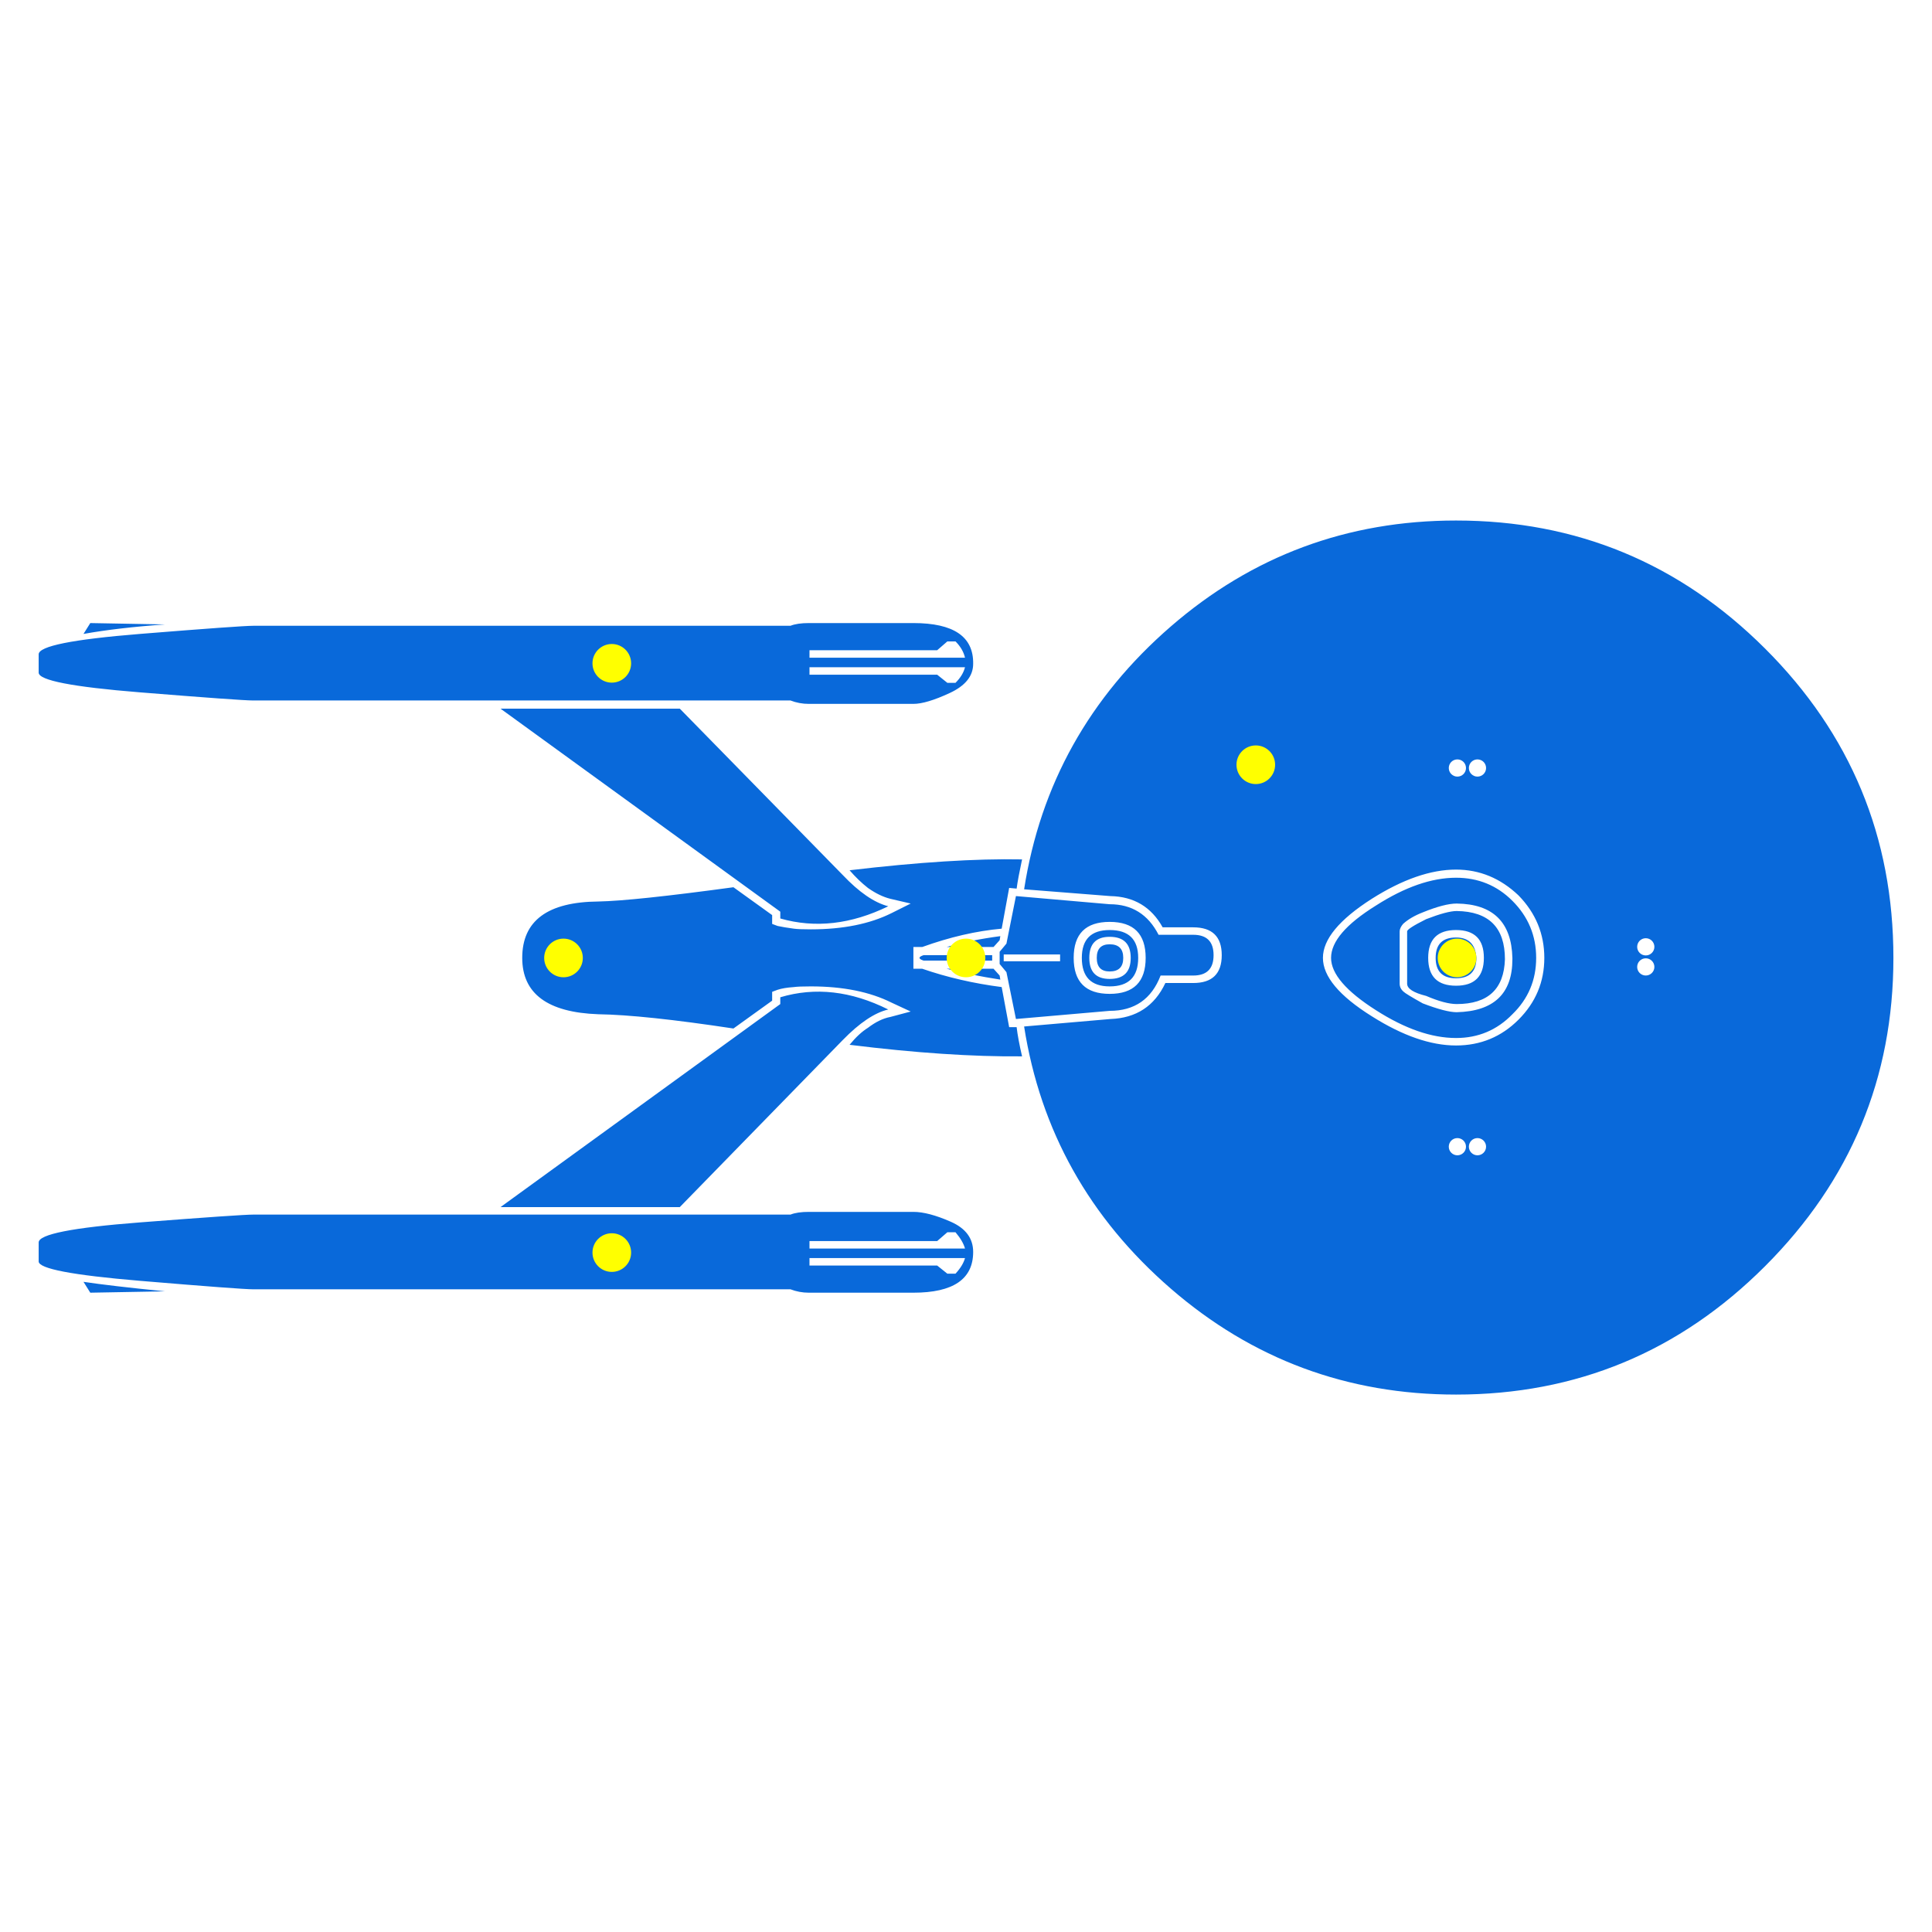
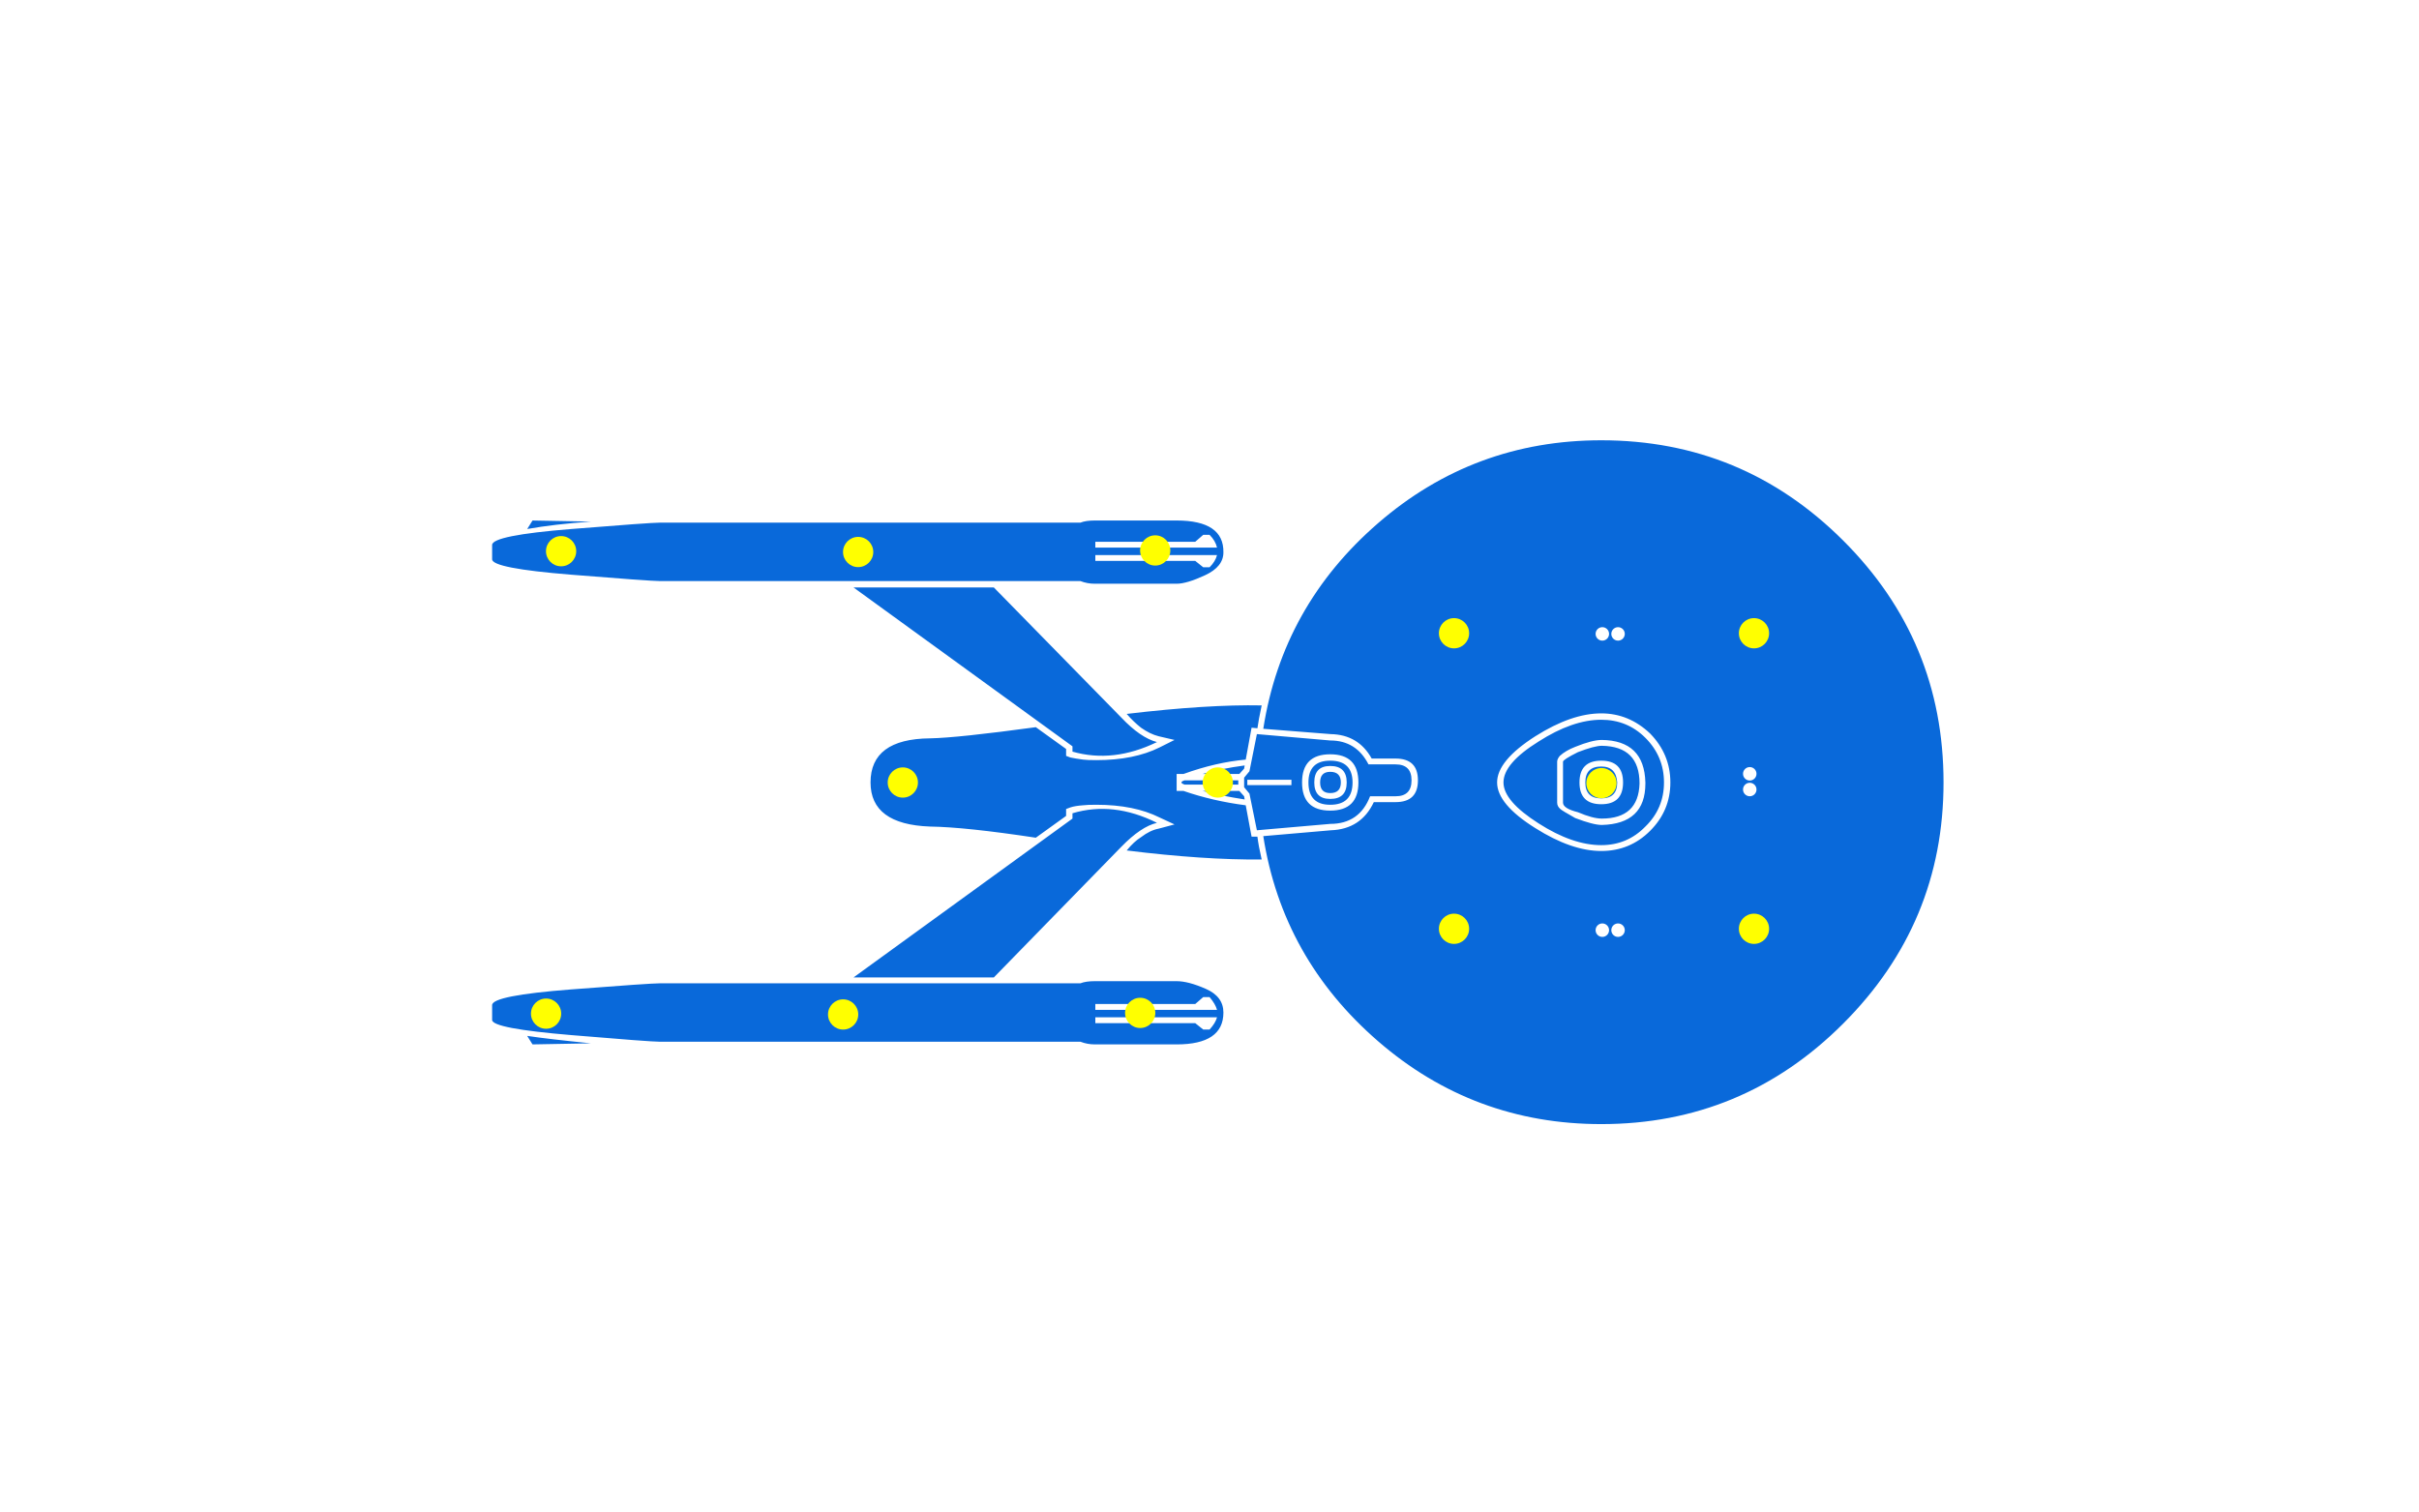
- <svg xmlns="http://www.w3.org/2000/svg" width="100%" height="100%" version="1.1" viewBox="0 0 1200 1200">
-   <path style="fill: #0969da;" d="m1096.3 402.82c-53.148-53.008-117.12-79.516-191.93-79.516-67.488 0-126.55 21.938-177.16 65.805-50.617 43.871-80.988 98.285-91.113 163.25l53.57 4.219c14.625 0.281 25.449 6.75 32.48 19.406h18.984c11.809 0 17.715 5.762 17.715 17.293s-5.906 17.293-17.715 17.293h-17.297c-6.75 14.344-18.137 21.797-34.168 22.359l-53.57 4.641c10.125 64.68 40.496 118.95 91.113 162.82 50.617 43.871 109.68 65.805 177.16 65.805 74.805 0 138.78-26.574 191.93-79.723 53.152-53.148 79.727-116.98 79.727-191.51 0-75.086-26.574-139.13-79.727-192.14zm-79.422 185.27c0 2.953 2.391 5.348 5.344 5.348 2.953 0 5.348-2.394 5.348-5.348 0-2.949-2.394-5.344-5.348-5.344-2.953 0-5.344 2.394-5.344 5.344zm-104.54-111.07c0 2.953 2.394 5.348 5.344 5.348 2.953 0 5.348-2.394 5.348-5.348s-2.394-5.344-5.348-5.344c-2.949 0-5.344 2.391-5.344 5.344zm-12.473 0c0 2.953 2.391 5.348 5.344 5.348s5.348-2.394 5.348-5.348-2.394-5.344-5.348-5.344-5.344 2.391-5.344 5.344zm117.01 123.55c0 2.949 2.391 5.344 5.344 5.344 2.953 0 5.348-2.394 5.348-5.344 0-2.953-2.394-5.348-5.348-5.348-2.953 0-5.344 2.394-5.344 5.348zm-104.54 111.66c0 2.953 2.394 5.348 5.344 5.348 2.953 0 5.348-2.394 5.348-5.348s-2.394-5.344-5.348-5.344c-2.949 0-5.344 2.391-5.344 5.344zm-12.473 0c0 2.953 2.391 5.348 5.344 5.348s5.348-2.394 5.348-5.348-2.394-5.344-5.348-5.344-5.344 2.391-5.344 5.344zm-848-318.48c14.062-2.531 30.934-4.5 50.621-5.906l-46.402-0.844zm499.86 169.15c-8.719-2.25-18.141-8.719-28.266-19.402l-101.23-103.35h-111.36l173.79 126.12v4.219c21.652 6.184 44.008 3.656 67.07-7.594zm47.664-148.48c-0.844 3.371-2.812 6.606-5.906 9.699h-5.062l-6.324-5.062h-79.305v-4.637zm-5.906-16.031c3.094 3.094 5.062 6.469 5.906 10.125h-96.598v-4.641h79.305l6.324-5.484zm-541.62 397.78 4.219 6.746 46.402-0.844c-22.5-2.246-39.371-4.215-50.621-5.902zm499.86-169.15c-23.062-11.531-45.418-14.062-67.07-7.594v4.219l-173.79 126.12h111.36l101.23-103.77c10.406-10.684 19.828-17.012 28.266-18.98zm47.664 148.48h-96.598v-4.641h79.305l6.324-5.481h5.062c3.094 3.652 5.062 7.027 5.906 10.121zm-5.906 15.609h-5.062l-6.324-5.062h-79.305v-4.641h96.598c-0.844 3.094-2.812 6.328-5.906 9.703zm-102.5 9.699c3.656 1.406 7.453 2.109 11.391 2.109h64.961c24.746 0 37.121-8.434 37.121-25.309 0-8.438-4.641-14.691-13.922-18.77-9.277-4.078-17.012-6.117-23.199-6.117h-64.961c-4.781 0-8.578 0.562-11.391 1.688h-333.66c-5.062 0-28.543 1.617-70.445 4.852-41.902 3.234-62.852 7.383-62.852 12.441v11.812c0 4.5 20.949 8.508 62.852 12.023 41.902 3.516 65.383 5.269 70.445 5.269zm125.28-207.54h-42.602c-3.375 1.125-3.375 2.25 0 3.375h42.602zm-43.445 8.438h-5.484v-13.5h5.484c17.152-6.188 33.605-9.984 49.352-11.391l4.641-25.309 4.641 0.422c0.562-4.219 1.688-10.262 3.375-18.137-28.684-0.562-64.398 1.688-107.14 6.75 3.656 4.215 7.453 7.871 11.391 10.965 4.781 3.375 9.422 5.625 13.918 6.75l12.656 2.953-11.812 5.906c-13.496 6.75-30.23 10.121-50.195 10.121-5.062 0-8.578-0.141-10.547-0.422-4.219-0.562-7.59-1.121-10.121-1.684l-3.375-1.266v-5.484l-24.043-17.297c-41.34 5.625-69.32 8.578-83.945 8.859-31.496 0.281-47.242 11.953-47.242 35.012 0 22.215 15.746 33.887 47.242 35.012 18.844 0.281 46.824 3.234 83.945 8.859l24.043-17.297v-5.484l3.375-1.266c2.531-0.844 5.902-1.406 10.121-1.688 1.969-0.281 5.484-0.422 10.547-0.422 19.965 0 36.699 3.375 50.195 10.125l11.812 5.484-12.656 3.375c-4.496 0.844-9.137 3.094-13.918 6.75-3.656 2.246-7.453 5.762-11.391 10.543 40.777 5.062 76.492 7.453 107.14 7.172-1.688-7.312-2.812-13.359-3.375-18.137h-4.641l-4.641-24.891c-17.434-2.25-33.887-6.043-49.352-11.387zm48.508-20.25c-12.652 1.688-23.762 3.938-33.324 6.75h29.105l3.797-4.219zm-4.219 20.25h-29.105c9.562 2.531 20.672 4.781 33.324 6.746l-0.422-2.527zm136.67-8.438c0-8.438-4.219-12.656-12.652-12.656h-21.516c-6.469-12.652-16.59-18.98-30.371-18.98l-58.211-5.062-5.906 29.527-4.219 5.062v7.594l4.219 5.062 5.906 29.105 58.211-5.062c15.469 0 26.012-7.312 31.637-21.934h20.25c8.434 0 12.652-4.219 12.652-12.656zm-46.82 1.688c0-11.531-5.906-17.297-17.719-17.297-11.527 0-17.293 5.766-17.293 17.297 0 11.812 5.766 17.715 17.293 17.715 11.812 0 17.719-5.902 17.719-17.715zm4.641 0c0 14.902-7.453 22.355-22.359 22.355-14.902 0-22.355-7.453-22.355-22.355 0-14.906 7.453-22.355 22.355-22.355 14.906 0 22.359 7.449 22.359 22.355zm-13.922 0c0-5.625-2.812-8.438-8.438-8.438-5.344 0-8.016 2.812-8.016 8.438s2.672 8.438 8.016 8.438c5.625 0 8.438-2.812 8.438-8.438zm4.641 0c0 8.719-4.359 13.078-13.078 13.078-8.438 0-12.652-4.359-12.652-13.078s4.215-13.078 12.652-13.078c8.719 0 13.078 4.359 13.078 13.078zm-43.871-2.109v4.219h-35.012v-4.219zm258.58 2.109c-0.562-8.438-4.781-12.656-12.656-12.656-8.434 0-12.652 4.219-12.652 12.656s4.219 12.656 12.652 12.656c8.438 0 12.656-4.219 12.656-12.656zm4.641 0c0 11.531-5.766 17.293-17.297 17.293-11.527 0-17.293-5.762-17.293-17.293s5.766-17.297 17.293-17.297c11.531 0 17.297 5.766 17.297 17.297zm32.48 0c0-13.781-4.922-25.59-14.766-35.434-9.559-9.562-21.23-14.344-35.012-14.344-15.184 0-31.777 5.766-49.773 17.297-18.559 11.531-27.84 22.355-27.84 32.48 0 9.844 9.281 20.668 27.84 32.48 17.996 11.531 34.59 17.293 49.773 17.293 13.781 0 25.453-4.918 35.012-14.762 9.844-9.562 14.766-21.234 14.766-35.012zm5.062 0c0 14.902-5.344 27.699-16.031 38.387-10.684 10.684-23.621 16.027-38.809 16.027-15.746 0-33.18-6.047-52.305-18.137-20.246-12.656-30.371-24.746-30.371-36.277s10.125-23.762 30.371-36.699c19.125-12.094 36.559-18.137 52.305-18.137 14.625 0 27.562 5.34 38.809 16.027 10.688 10.969 16.031 23.902 16.031 38.809zm-54.418-29.105c-3.934 0-10.262 1.688-18.98 5.062-7.875 3.938-11.812 6.465-11.812 7.59v32.48c0 3.094 3.938 5.625 11.812 7.594 7.875 3.375 14.203 5.062 18.98 5.062 19.406 0 29.391-9.281 29.953-27.84 0-19.688-9.984-29.668-29.953-29.949zm34.59 29.105v0.844c0 21.371-11.527 32.34-34.59 32.902-4.496 0-11.527-1.828-21.09-5.484-7.031-3.938-10.969-6.328-11.809-7.172-1.688-1.406-2.531-3.094-2.531-5.062v-32.48c0-1.406 0.703-2.949 2.109-4.637 3.09-2.812 7.168-5.203 12.23-7.172 9-3.656 16.031-5.484 21.09-5.484 22.5 0.281 34.027 11.531 34.59 33.746zm-448.4-206.27h-333.66c-5.062 0-28.543 1.688-70.445 5.062-41.902 3.375-62.852 7.594-62.852 12.656v11.387c0 4.781 20.949 8.859 62.852 12.234 41.902 3.375 65.383 5.062 70.445 5.062h333.66c3.656 1.406 7.453 2.109 11.391 2.109h64.961c5.344 0 12.867-2.25 22.566-6.75 9.703-4.5 14.555-10.547 14.555-18.137 0.281-16.875-12.094-25.312-37.121-25.312h-64.961c-4.781 0-8.578 0.562-11.391 1.688z" fill-rule="evenodd" />
-   <circle id="warp_core" cx="600" cy="595" r="12" fill="#ff0" opacity="100" />
-   <text id="warp_core_label" x="10" y="185" font-size="24" fill="#000" opacity="0">WC</text>
-   <circle id="port_nacelle" cx="380" cy="412" r="12" fill="#ff0" opacity="100" />
-   <text id="port_nacelle_label" x="10" y="250" font-size="24" fill="#000" opacity="0">LN</text>
-   <circle id="shuttlebay" cx="350" cy="595" r="12" fill="#ff0" opacity="100" />
-   <text id="shuttlebay_label" x="10" y="930" font-size="24" fill="#000" opacity="0">SB</text>
-   <circle id="starboard_nacelle" cx="380" cy="778" r="12" fill="#ff0" opacity="100" />
-   <text id="starboard_nacelle_label" x="10" y="980" font-size="24" fill="#000" opacity="0">SN</text>
-   <circle id="bridge" cx="905" cy="595" r="12" fill="#ff0" opacity="100" />
-   <text id="bridge_label" x="1100" y="280" font-size="24" fill="#000" opacity="0">BR</text>
-   <circle id="saucer_1" cx="780" cy="475" r="12" fill="#ff0" opacity="100" />
-   <text id="saucer_1_label" x="1100" y="215" font-size="24" fill="#000" opacity="0">S1</text>
+ <svg xmlns="http://www.w3.org/2000/svg" width="100%" height="100%" version="1.1" viewBox="0 0 1920 1200" id="svg1">
+   <defs id="defs1" />
+   <path style="fill:#0969da" d="m 1462.889,429.056 c -53.148,-53.008 -117.12,-79.516 -191.93,-79.516 -67.488,0 -126.55,21.938 -177.16,65.805 -50.617,43.871 -80.988,98.285 -91.113,163.25 l 53.57,4.219 c 14.625,0.281 25.449,6.75 32.48,19.406 h 18.984 c 11.809,0 17.715,5.762 17.715,17.293 0,11.531 -5.906,17.293 -17.715,17.293 h -17.297 c -6.75,14.344 -18.137,21.797 -34.168,22.359 l -53.57,4.641 c 10.125,64.68 40.496,118.95 91.113,162.82 50.617,43.871 109.68,65.805 177.16,65.805 74.805,0 138.78,-26.574 191.93,-79.723 53.152,-53.148 79.727,-116.98 79.727,-191.51 0,-75.086 -26.574,-139.13 -79.727,-192.14 z m -79.422,185.27 c 0,2.953 2.391,5.348 5.344,5.348 2.953,0 5.348,-2.394 5.348,-5.348 0,-2.949 -2.394,-5.344 -5.348,-5.344 -2.953,0 -5.344,2.394 -5.344,5.344 z m -104.54,-111.07 c 0,2.953 2.394,5.348 5.344,5.348 2.953,0 5.348,-2.394 5.348,-5.348 0,-2.953 -2.394,-5.344 -5.348,-5.344 -2.949,0 -5.344,2.391 -5.344,5.344 z m -12.473,0 c 0,2.953 2.391,5.348 5.344,5.348 2.953,0 5.348,-2.394 5.348,-5.348 0,-2.953 -2.394,-5.344 -5.348,-5.344 -2.953,0 -5.344,2.391 -5.344,5.344 z m 117.01,123.55 c 0,2.949 2.391,5.344 5.344,5.344 2.953,0 5.348,-2.394 5.348,-5.344 0,-2.953 -2.394,-5.348 -5.348,-5.348 -2.953,0 -5.344,2.394 -5.344,5.348 z m -104.54,111.66 c 0,2.953 2.394,5.348 5.344,5.348 2.953,0 5.348,-2.394 5.348,-5.348 0,-2.953 -2.394,-5.344 -5.348,-5.344 -2.949,0 -5.344,2.391 -5.344,5.344 z m -12.473,0 c 0,2.953 2.391,5.348 5.344,5.348 2.953,0 5.348,-2.394 5.348,-5.348 0,-2.953 -2.394,-5.344 -5.348,-5.344 -2.953,0 -5.344,2.391 -5.344,5.344 z m -848,-318.48 c 14.062,-2.531 30.934,-4.5 50.621,-5.906 l -46.402,-0.844 z m 499.86,169.15 c -8.719,-2.25 -18.141,-8.719 -28.266,-19.402 l -101.23,-103.35 h -111.36 l 173.79,126.12 v 4.219 c 21.652,6.184 44.008,3.656 67.07,-7.594 z m 47.664,-148.48 c -0.844,3.371 -2.812,6.606 -5.906,9.699 h -5.062 l -6.324,-5.062 h -79.305 v -4.637 z m -5.906,-16.031 c 3.094,3.094 5.062,6.469 5.906,10.125 h -96.598 v -4.641 h 79.305 l 6.324,-5.484 z m -541.62,397.78 4.219,6.746 46.402,-0.844 c -22.5,-2.246 -39.371,-4.215 -50.621,-5.902 z m 499.86,-169.15 c -23.062,-11.531 -45.418,-14.062 -67.07,-7.594 v 4.219 l -173.79,126.12 h 111.36 l 101.23,-103.77 c 10.406,-10.684 19.828,-17.012 28.266,-18.98 z m 47.664,148.48 h -96.598 v -4.641 h 79.305 l 6.324,-5.481 h 5.062 c 3.094,3.652 5.062,7.027 5.906,10.121 z m -5.906,15.609 h -5.062 l -6.324,-5.062 h -79.305 v -4.641 h 96.598 c -0.844,3.094 -2.812,6.328 -5.906,9.703 z m -102.5,9.699 c 3.656,1.406 7.453,2.109 11.391,2.109 h 64.961 c 24.746,0 37.121,-8.434 37.121,-25.309 0,-8.438 -4.641,-14.691 -13.922,-18.77 -9.277,-4.078 -17.012,-6.117 -23.199,-6.117 h -64.961 c -4.781,0 -8.578,0.562 -11.391,1.688 h -333.66 c -5.062,0 -28.543,1.617 -70.445,4.852 -41.902,3.234 -62.852,7.383 -62.852,12.441 v 11.812 c 0,4.5 20.949,8.508 62.852,12.023 41.902,3.516 65.383,5.269 70.445,5.269 z m 125.28,-207.54 h -42.602 c -3.375,1.125 -3.375,2.25 0,3.375 h 42.602 z m -43.445,8.438 h -5.484 v -13.5 h 5.484 c 17.152,-6.188 33.605,-9.984 49.352,-11.391 l 4.641,-25.309 4.641,0.422 c 0.562,-4.219 1.688,-10.262 3.375,-18.137 -28.684,-0.562 -64.398,1.688 -107.14,6.75 3.656,4.215 7.453,7.871 11.391,10.965 4.781,3.375 9.422,5.625 13.918,6.75 l 12.656,2.953 -11.812,5.906 c -13.496,6.75 -30.23,10.121 -50.195,10.121 -5.062,0 -8.578,-0.141 -10.547,-0.422 -4.219,-0.562 -7.59,-1.121 -10.121,-1.684 l -3.375,-1.266 v -5.484 l -24.043,-17.297 c -41.34,5.625 -69.32,8.578 -83.945,8.859 -31.496,0.281 -47.242,11.953 -47.242,35.012 0,22.215 15.746,33.887 47.242,35.012 18.844,0.281 46.824,3.234 83.945,8.859 l 24.043,-17.297 v -5.484 l 3.375,-1.266 c 2.531,-0.844 5.902,-1.406 10.121,-1.688 1.969,-0.281 5.484,-0.422 10.547,-0.422 19.965,0 36.699,3.375 50.195,10.125 l 11.812,5.484 -12.656,3.375 c -4.496,0.844 -9.137,3.094 -13.918,6.75 -3.656,2.246 -7.453,5.762 -11.391,10.543 40.777,5.062 76.492,7.453 107.14,7.172 -1.688,-7.312 -2.813,-13.359 -3.375,-18.137 h -4.641 l -4.641,-24.891 c -17.434,-2.25 -33.887,-6.043 -49.352,-11.387 z m 48.508,-20.25 c -12.652,1.688 -23.762,3.938 -33.324,6.75 h 29.105 l 3.797,-4.219 z m -4.219,20.25 h -29.105 c 9.562,2.531 20.672,4.781 33.324,6.746 l -0.422,-2.527 z m 136.67,-8.438 c 0,-8.438 -4.219,-12.656 -12.652,-12.656 h -21.516 c -6.469,-12.652 -16.59,-18.98 -30.371,-18.98 l -58.211,-5.062 -5.906,29.527 -4.219,5.062 v 7.594 l 4.219,5.062 5.906,29.105 58.211,-5.062 c 15.469,0 26.012,-7.312 31.637,-21.934 h 20.25 c 8.434,0 12.652,-4.219 12.652,-12.656 z m -46.82,1.688 c 0,-11.531 -5.906,-17.297 -17.719,-17.297 -11.527,0 -17.293,5.766 -17.293,17.297 0,11.812 5.766,17.715 17.293,17.715 11.812,0 17.719,-5.902 17.719,-17.715 z m 4.641,0 c 0,14.902 -7.453,22.355 -22.359,22.355 -14.902,0 -22.355,-7.453 -22.355,-22.355 0,-14.906 7.453,-22.355 22.355,-22.355 14.906,0 22.359,7.449 22.359,22.355 z m -13.922,0 c 0,-5.625 -2.812,-8.438 -8.438,-8.438 -5.344,0 -8.016,2.812 -8.016,8.438 0,5.625 2.672,8.438 8.016,8.438 5.625,0 8.438,-2.812 8.438,-8.438 z m 4.641,0 c 0,8.719 -4.359,13.078 -13.078,13.078 -8.438,0 -12.652,-4.359 -12.652,-13.078 0,-8.719 4.215,-13.078 12.652,-13.078 8.719,0 13.078,4.359 13.078,13.078 z m -43.871,-2.109 v 4.219 h -35.012 v -4.219 z m 258.58,2.109 c -0.562,-8.438 -4.781,-12.656 -12.656,-12.656 -8.434,0 -12.652,4.219 -12.652,12.656 0,8.437 4.219,12.656 12.652,12.656 8.438,0 12.656,-4.219 12.656,-12.656 z m 4.641,0 c 0,11.531 -5.766,17.293 -17.297,17.293 -11.527,0 -17.293,-5.762 -17.293,-17.293 0,-11.531 5.766,-17.297 17.293,-17.297 11.531,0 17.297,5.766 17.297,17.297 z m 32.48,0 c 0,-13.781 -4.922,-25.59 -14.766,-35.434 -9.559,-9.562 -21.23,-14.344 -35.012,-14.344 -15.184,0 -31.777,5.766 -49.773,17.297 -18.559,11.531 -27.84,22.355 -27.84,32.48 0,9.844 9.281,20.668 27.84,32.48 17.996,11.531 34.59,17.293 49.773,17.293 13.781,0 25.453,-4.918 35.012,-14.762 9.844,-9.562 14.766,-21.234 14.766,-35.012 z m 5.062,0 c 0,14.902 -5.344,27.699 -16.031,38.387 -10.684,10.684 -23.621,16.027 -38.809,16.027 -15.746,0 -33.18,-6.047 -52.305,-18.137 -20.246,-12.656 -30.371,-24.746 -30.371,-36.277 0,-11.531 10.125,-23.762 30.371,-36.699 19.125,-12.094 36.559,-18.137 52.305,-18.137 14.625,0 27.562,5.34 38.809,16.027 10.688,10.969 16.031,23.902 16.031,38.809 z m -54.418,-29.105 c -3.934,0 -10.262,1.688 -18.98,5.062 -7.875,3.938 -11.812,6.465 -11.812,7.59 v 32.48 c 0,3.094 3.938,5.625 11.812,7.594 7.875,3.375 14.203,5.062 18.98,5.062 19.406,0 29.391,-9.281 29.953,-27.84 0,-19.688 -9.984,-29.668 -29.953,-29.949 z m 34.59,29.105 v 0.844 c 0,21.371 -11.527,32.34 -34.59,32.902 -4.496,0 -11.527,-1.828 -21.09,-5.484 -7.031,-3.938 -10.969,-6.328 -11.809,-7.172 -1.688,-1.406 -2.531,-3.094 -2.531,-5.062 v -32.48 c 0,-1.406 0.703,-2.949 2.109,-4.637 3.09,-2.812 7.168,-5.203 12.23,-7.172 9,-3.656 16.031,-5.484 21.09,-5.484 22.5,0.281 34.027,11.531 34.59,33.746 z m -448.4,-206.27 h -333.66 c -5.062,0 -28.543,1.688 -70.445,5.062 -41.902,3.375 -62.852,7.594 -62.852,12.656 v 11.387 c 0,4.781 20.949,8.859 62.852,12.234 41.902,3.375 65.383,5.062 70.445,5.062 h 333.66 c 3.656,1.406 7.453,2.109 11.391,2.109 h 64.961 c 5.344,0 12.867,-2.25 22.566,-6.75 9.703,-4.5 14.555,-10.547 14.555,-18.137 0.281,-16.875 -12.094,-25.312 -37.121,-25.312 h -64.961 c -4.781,0 -8.578,0.562 -11.391,1.688 z" fill-rule="evenodd" id="ship" />
+   <circle id="wc" cx="966.589" cy="621.236" r="12" fill="#ffff00" opacity="1" />
+   <text id="wc_label" x="113.663" y="704.358" font-size="24px" fill="#000000" opacity="0">WC</text>
+   <circle id="pn_2" cx="681.133" cy="438.236" r="12" fill="#ffff00" opacity="1" />
+   <circle id="pn_1" cx="445.352" cy="437.596" r="12" fill="#ffff00" opacity="1" />
+   <circle id="pn_3" cx="916.914" cy="437" r="12" fill="#ffff00" opacity="1" />
+   <circle id="sbn_2" cx="669.208" cy="805.379" r="12" fill="#ffff00" opacity="1" />
+   <circle id="sbn_1" cx="433.427" cy="804.738" r="12" fill="#ffff00" opacity="1" />
+   <circle id="sbn_3" cx="904.989" cy="804.142" r="12" fill="#ffff00" opacity="1" />
+   <text id="pn_1_label" x="113.663" y="216.161" font-size="24px" fill="#000000" opacity="0">PN1</text>
+   <text id="pn_3_label" x="113.663" y="348.454" font-size="24px" fill="#000000" opacity="0">PN3</text>
+   <text id="pn_2_label" x="113.663" y="282.472" font-size="24px" fill="#000000" opacity="0">PN2</text>
+   <circle id="sb" cx="716.589" cy="621.236" r="12" fill="#ffff00" opacity="1" />
+   <text id="sb_label" x="113.663" y="544.106" font-size="24px" fill="#000000" opacity="0">SB</text>
+   <text id="sbn_1_label" x="113.663" y="905.059" font-size="24px" fill="#000000" opacity="0">SBN1</text>
+   <text id="sbn_2_label" x="113.663" y="971.211" font-size="24px" fill="#000000" opacity="0">SBN2</text>
+   <text id="sbn_3_label" x="113.663" y="1037.363" font-size="24px" fill="#000000" opacity="0">SBN3</text>
+   <circle id="br" cx="1271.087" cy="621.731" r="12" fill="#ffff00" opacity="1" />
+   <text id="br_label" x="1631.383" y="704.358" font-size="24px" fill="#000000" opacity="0">BR</text>
+   <circle id="scr_nw" cx="1154.079" cy="502.734" r="12" fill="#ffff00" opacity="1" />
+   <circle id="scr_ne" cx="1392.168" cy="502.734" r="12" fill="#ffff00" opacity="1" />
+   <circle id="scr_sw" cx="1154.079" cy="737.363" r="12" fill="#ffff00" opacity="1" />
+   <circle id="scr_se" cx="1392.168" cy="737.363" r="12" fill="#ffff00" opacity="1" />
+   <text id="scr_ne_label" x="1631.383" y="284.962" font-size="24px" fill="#000000" opacity="0">SCR_NE</text>
+   <text id="scr_nw_label" x="1631.383" y="213.489" font-size="24px" fill="#000000" opacity="0">SCR_NW</text>
+   <text id="scr_se_label" x="1631.383" y="953.445" font-size="24px" fill="#000000" opacity="0">SCR_SE</text>
+   <text id="scr_sw_label" x="1631.383" y="1024.918" font-size="24px" fill="#000000" opacity="0">SCR_SW</text>
</svg>
